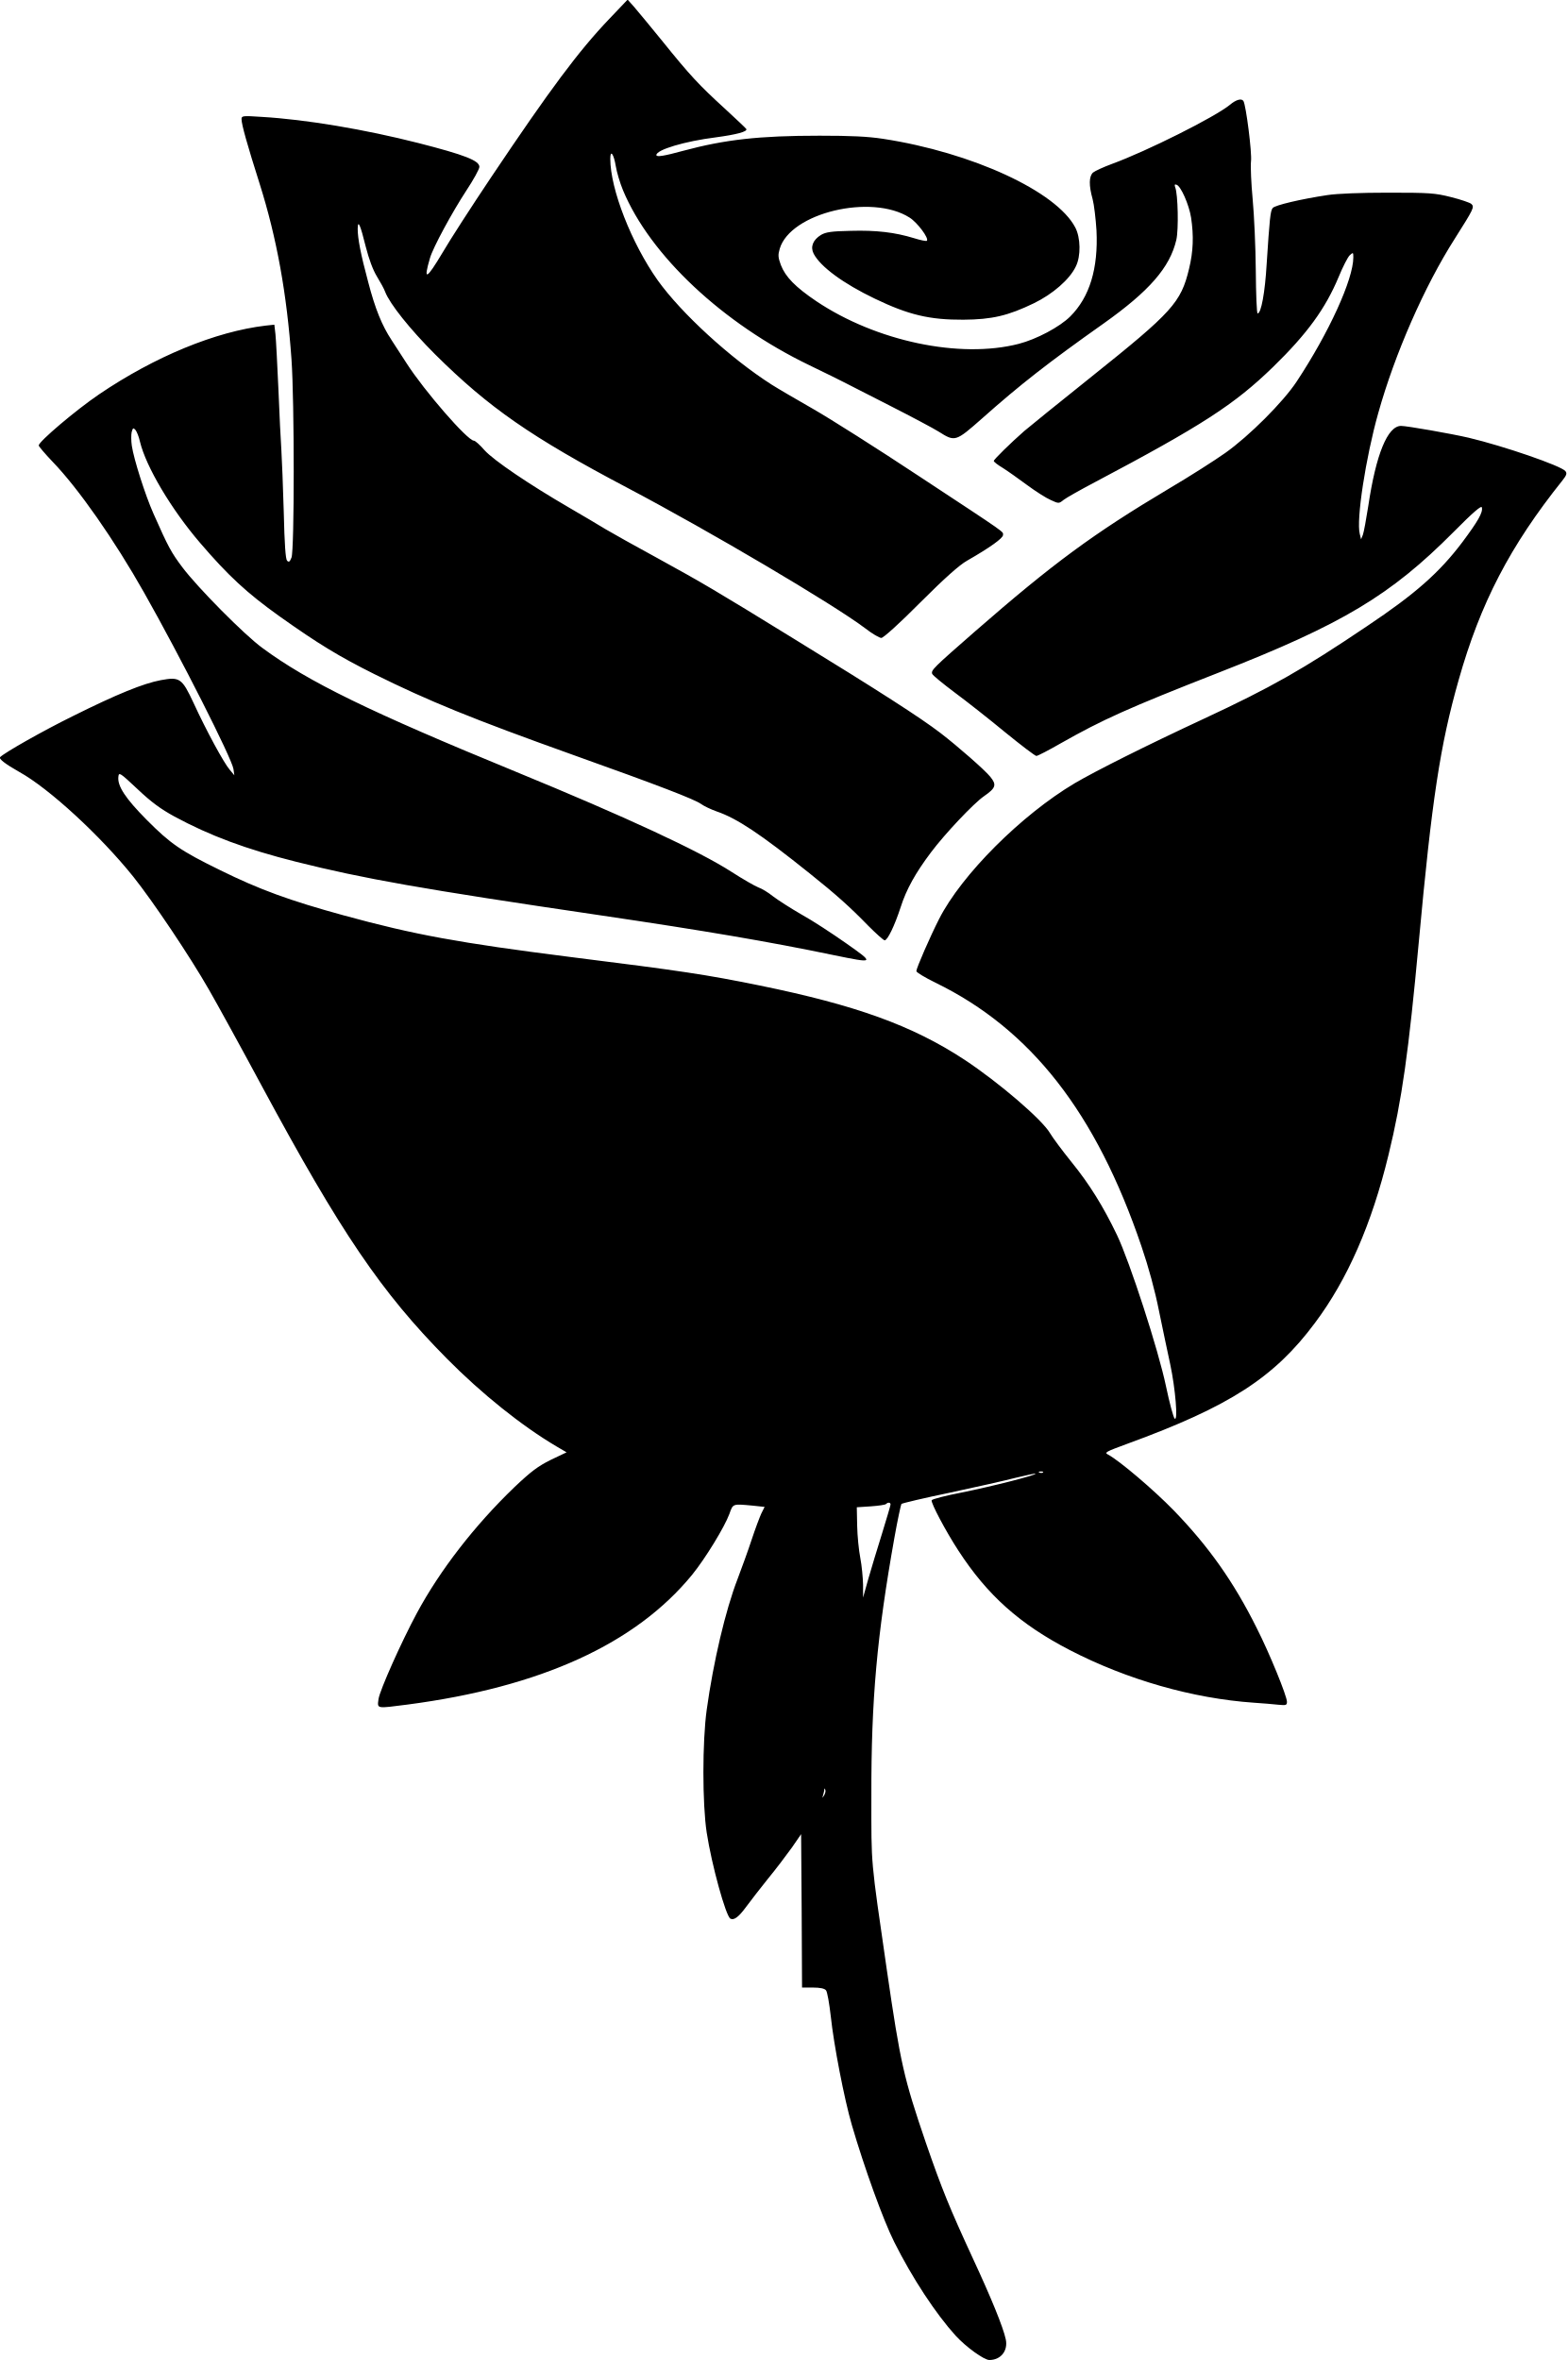
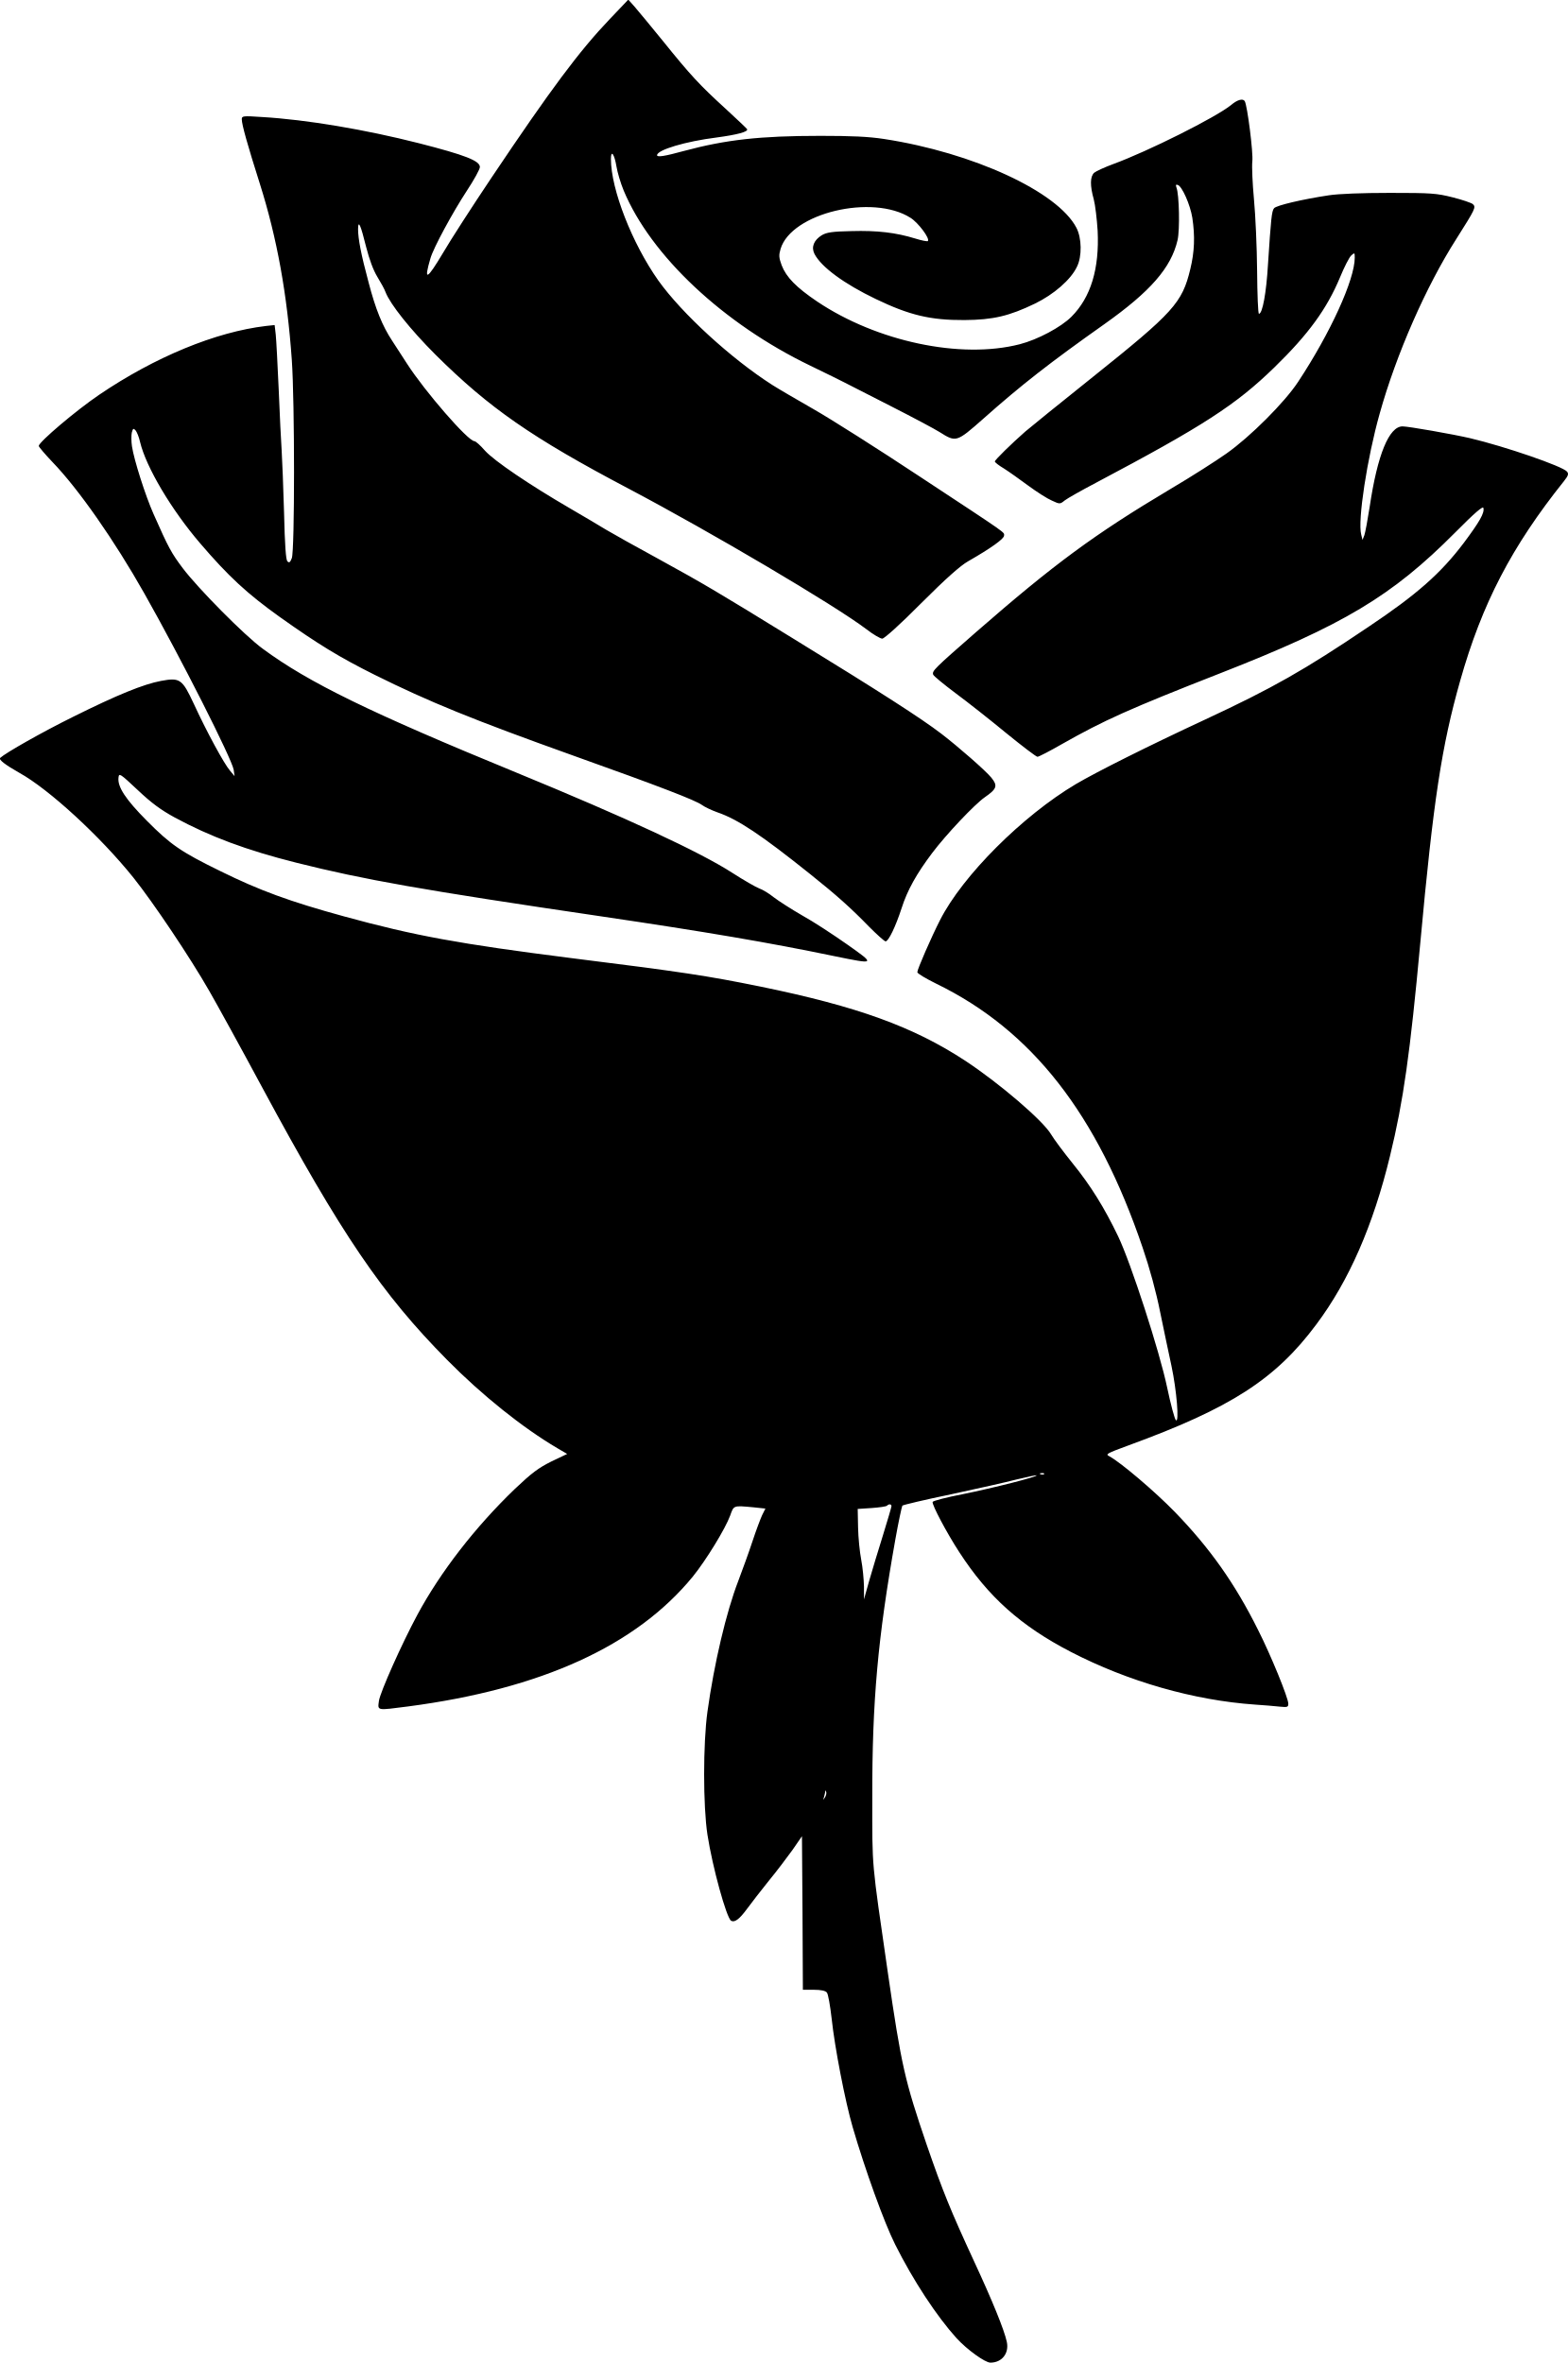
- <svg xmlns="http://www.w3.org/2000/svg" version="1.0" width="850pt" height="1280pt" fill="#cc348e" viewBox="0 0 850 1280" preserveAspectRatio="xMidYMid meet">
+ <svg xmlns="http://www.w3.org/2000/svg" version="1.0" width="15vw" height="23vw" fill="#cc348e" viewBox="0 0 15vw 23vw" preserveAspectRatio="xMidYMid meet">
  <g transform="translate(0,1280) scale(0.1,-0.1)" fill="#000000" stroke="none">
    <path d="M3305 12698 c-167 -175 -319 -379 -641 -859 -106 -158 -224 -341 -263 -408 -89 -149 -106 -157 -69 -31 16 57 121 250 197 366 39 59 71 117 71 129 0 34 -80 65 -330 129 -291 74 -610 128 -850 142 -104 7 -110 6 -110 -12 0 -29 31 -139 98 -350 93 -294 148 -599 173 -954 16 -227 16 -1033 0 -1074 -9 -23 -14 -27 -24 -17 -8 8 -14 87 -18 264 -4 139 -10 290 -13 337 -3 47 -11 195 -16 330 -6 135 -13 268 -16 297 l-6 52 -47 -5 c-272 -32 -602 -168 -904 -373 -124 -84 -327 -256 -327 -277 0 -5 34 -45 75 -88 140 -145 335 -424 497 -711 198 -350 474 -896 484 -955 l5 -35 -25 30 c-32 37 -127 212 -196 362 -63 135 -75 143 -178 124 -95 -18 -236 -75 -477 -195 -166 -82 -365 -195 -394 -222 -10 -9 28 -38 104 -81 161 -89 439 -345 618 -568 107 -134 307 -432 411 -614 42 -73 172 -309 288 -525 427 -792 646 -1115 1001 -1474 189 -191 407 -366 597 -478 l53 -31 -86 -41 c-70 -35 -105 -61 -198 -149 -214 -206 -402 -448 -528 -682 -84 -156 -201 -418 -208 -466 -7 -54 -14 -52 158 -30 723 95 1236 329 1543 704 72 89 176 259 202 330 20 56 16 55 125 45 l66 -7 -18 -36 c-9 -20 -33 -83 -52 -141 -19 -58 -54 -154 -77 -215 -65 -168 -131 -448 -167 -708 -24 -172 -24 -512 0 -667 27 -175 103 -450 128 -466 19 -11 45 8 86 64 23 31 76 100 118 152 43 52 100 128 129 168 l51 74 3 -416 2 -416 59 0 c39 0 63 -5 71 -15 7 -8 18 -72 26 -142 16 -152 73 -448 114 -588 67 -230 171 -518 230 -635 98 -196 226 -390 333 -508 57 -62 154 -132 183 -132 62 0 102 50 89 112 -14 66 -80 227 -178 438 -127 275 -169 378 -256 630 -119 349 -137 426 -211 935 -89 615 -84 556 -84 945 -1 523 30 866 125 1400 17 96 35 178 38 183 4 4 122 32 262 61 140 30 301 66 358 81 57 14 105 24 107 22 7 -7 -232 -68 -400 -102 -88 -17 -161 -36 -163 -42 -5 -14 77 -169 145 -273 157 -242 333 -399 603 -539 311 -161 668 -263 999 -286 47 -3 106 -8 133 -11 42 -4 47 -3 47 16 0 31 -94 262 -164 400 -125 251 -261 443 -451 639 -109 112 -293 268 -354 301 -23 12 -17 15 105 60 553 202 795 358 1016 655 176 235 308 536 399 912 73 299 109 558 164 1153 71 774 116 1069 216 1421 118 418 279 728 563 1083 23 29 26 39 16 51 -24 29 -335 136 -525 181 -95 22 -334 64 -366 64 -73 0 -136 -153 -178 -435 -11 -71 -24 -141 -29 -155 l-10 -25 -7 29 c-20 75 32 414 100 655 90 322 251 689 415 946 103 163 108 172 90 189 -8 7 -58 24 -110 37 -87 22 -116 24 -340 24 -150 0 -278 -5 -330 -13 -146 -22 -285 -55 -297 -70 -13 -15 -17 -58 -33 -303 -9 -156 -30 -269 -49 -269 -5 0 -9 105 -10 233 -1 127 -9 302 -17 387 -8 85 -12 178 -9 205 6 45 -27 304 -41 327 -10 16 -40 8 -74 -21 -81 -66 -450 -251 -639 -320 -46 -17 -92 -38 -103 -47 -22 -21 -23 -69 -2 -144 8 -30 17 -107 21 -170 10 -206 -37 -361 -142 -466 -57 -57 -183 -124 -280 -149 -319 -82 -773 14 -1097 231 -114 77 -168 132 -193 197 -15 41 -16 54 -6 88 58 195 498 300 704 169 42 -26 107 -113 94 -126 -3 -3 -34 3 -69 14 -104 32 -206 44 -344 40 -105 -2 -135 -7 -161 -22 -44 -27 -59 -65 -40 -102 37 -71 161 -162 332 -244 183 -88 297 -115 480 -114 156 1 243 22 382 89 103 50 195 130 228 200 28 56 26 156 -3 211 -102 196 -560 407 -1042 481 -85 13 -176 17 -345 17 -329 0 -513 -21 -740 -82 -102 -28 -145 -35 -145 -23 0 29 155 75 322 96 112 15 172 31 166 45 -2 4 -55 54 -118 112 -138 126 -187 178 -340 368 -65 80 -133 162 -152 184 l-34 38 -99 -104z m35 -800 c5 -31 22 -89 39 -130 147 -353 540 -722 1011 -949 91 -44 174 -85 185 -91 11 -6 121 -62 245 -125 124 -63 246 -128 271 -144 89 -56 91 -56 236 72 207 184 361 304 658 514 248 176 360 304 395 454 13 56 9 248 -6 285 -5 14 -3 18 7 14 23 -6 68 -108 79 -178 15 -99 12 -184 -11 -278 -44 -183 -90 -234 -529 -585 -179 -143 -343 -276 -365 -295 -73 -64 -165 -154 -165 -162 0 -5 22 -22 49 -38 27 -17 86 -59 132 -93 46 -34 104 -71 128 -81 43 -20 44 -20 70 1 14 11 90 54 168 95 582 308 758 422 967 625 186 181 285 318 356 488 23 56 50 109 61 119 18 16 19 16 19 -12 0 -119 -132 -408 -307 -673 -73 -111 -259 -297 -388 -388 -55 -39 -191 -126 -303 -192 -413 -246 -631 -407 -1052 -774 -230 -201 -241 -212 -234 -232 3 -8 58 -53 122 -101 65 -48 188 -145 274 -216 86 -70 162 -128 169 -128 7 0 67 31 133 69 226 128 363 190 856 383 670 262 932 419 1273 762 109 110 152 146 154 134 7 -27 -21 -75 -106 -189 -124 -164 -253 -279 -518 -456 -347 -234 -520 -332 -883 -501 -314 -146 -587 -283 -701 -350 -288 -171 -614 -496 -736 -737 -47 -92 -123 -266 -123 -282 0 -7 47 -35 104 -63 517 -252 871 -705 1117 -1430 38 -111 73 -239 95 -350 20 -96 47 -227 61 -290 28 -131 43 -312 24 -294 -7 6 -28 85 -47 175 -41 197 -197 677 -266 821 -74 154 -148 274 -247 396 -50 62 -102 132 -116 156 -44 75 -280 277 -465 399 -282 185 -587 295 -1110 402 -290 59 -422 79 -1030 155 -599 76 -842 120 -1225 225 -296 81 -459 141 -670 245 -215 105 -271 144 -400 274 -114 115 -159 183 -153 233 3 26 7 24 104 -67 75 -71 126 -108 199 -148 192 -104 390 -178 661 -246 367 -92 676 -147 1654 -291 562 -83 909 -142 1260 -215 225 -46 225 -46 69 64 -74 52 -182 123 -242 156 -59 34 -129 79 -155 99 -26 21 -61 42 -79 48 -18 7 -83 44 -145 84 -177 114 -571 297 -1172 544 -792 325 -1124 487 -1372 670 -99 72 -351 327 -434 437 -61 81 -77 110 -158 293 -44 99 -106 293 -117 367 -4 26 -4 60 -1 74 6 23 9 25 20 13 7 -8 19 -36 25 -64 33 -137 170 -367 325 -548 155 -181 255 -273 431 -399 211 -150 325 -219 515 -314 294 -146 532 -243 1077 -438 471 -168 662 -242 696 -267 15 -11 53 -29 84 -40 111 -38 237 -122 503 -335 144 -115 221 -184 319 -285 43 -43 83 -79 89 -79 16 0 54 79 87 180 31 97 80 185 165 298 76 101 231 265 286 303 65 45 71 62 35 106 -31 38 -176 165 -271 238 -110 84 -326 223 -800 514 -417 257 -494 302 -729 431 -123 67 -252 139 -287 160 -34 21 -122 73 -196 116 -220 128 -409 256 -460 312 -25 29 -51 52 -58 52 -34 0 -268 269 -365 420 -27 41 -63 98 -81 125 -52 79 -89 169 -127 315 -41 152 -57 237 -57 289 1 53 14 23 44 -98 17 -66 38 -124 60 -160 19 -31 40 -69 45 -84 25 -65 134 -202 270 -338 291 -289 522 -450 1046 -726 449 -237 1116 -631 1288 -761 37 -29 77 -52 87 -52 11 0 97 77 212 193 132 132 212 203 253 226 124 71 195 122 195 139 -1 21 37 -5 -455 319 -225 149 -484 313 -575 365 -91 52 -192 111 -225 132 -224 143 -490 387 -618 566 -142 201 -257 494 -257 659 0 52 19 26 30 -41z m2317 -7084 c-3 -3 -12 -4 -19 -1 -8 3 -5 6 6 6 11 1 17 -2 13 -5z m-827 -174 c0 -5 -21 -76 -46 -157 -26 -82 -59 -193 -75 -248 l-28 -100 0 70 c-1 39 -7 104 -15 145 -8 41 -16 120 -17 175 l-2 100 76 5 c41 3 79 8 83 13 10 10 24 9 24 -3z m-360 -1577 c-11 -17 -11 -17 -6 0 3 10 6 24 7 30 0 9 2 9 5 0 3 -7 0 -20 -6 -30z" />
  </g>
</svg>
